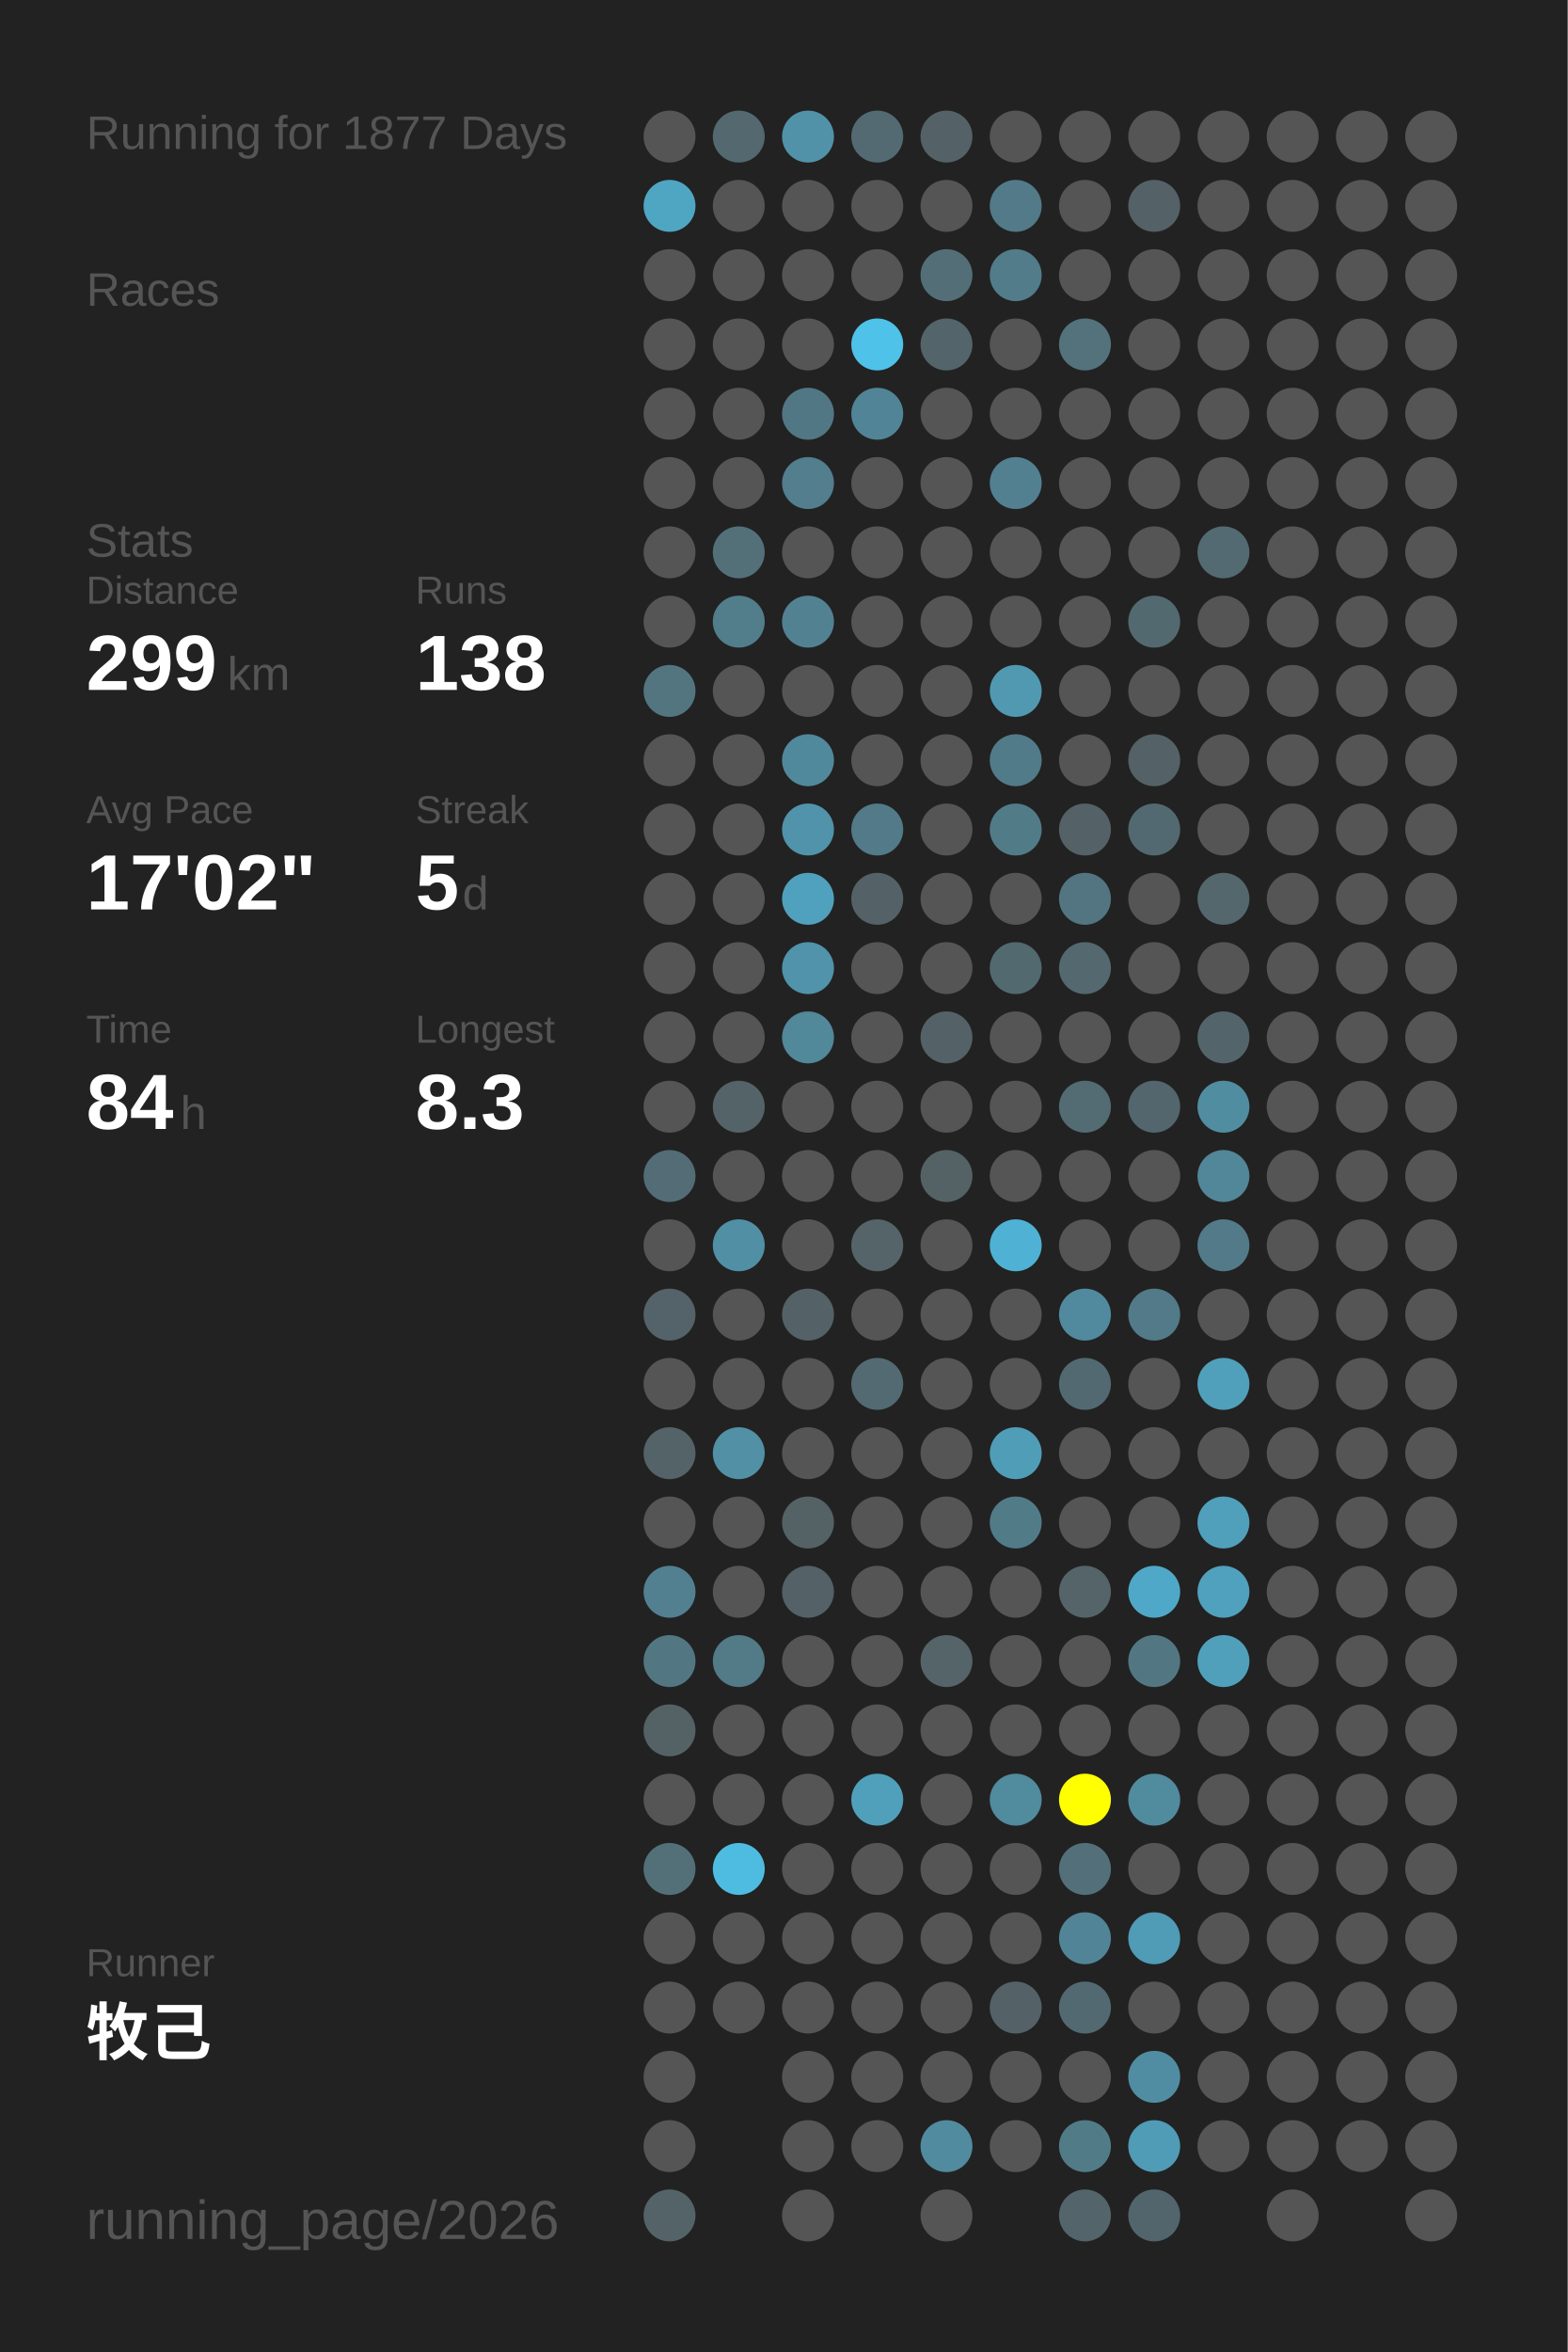
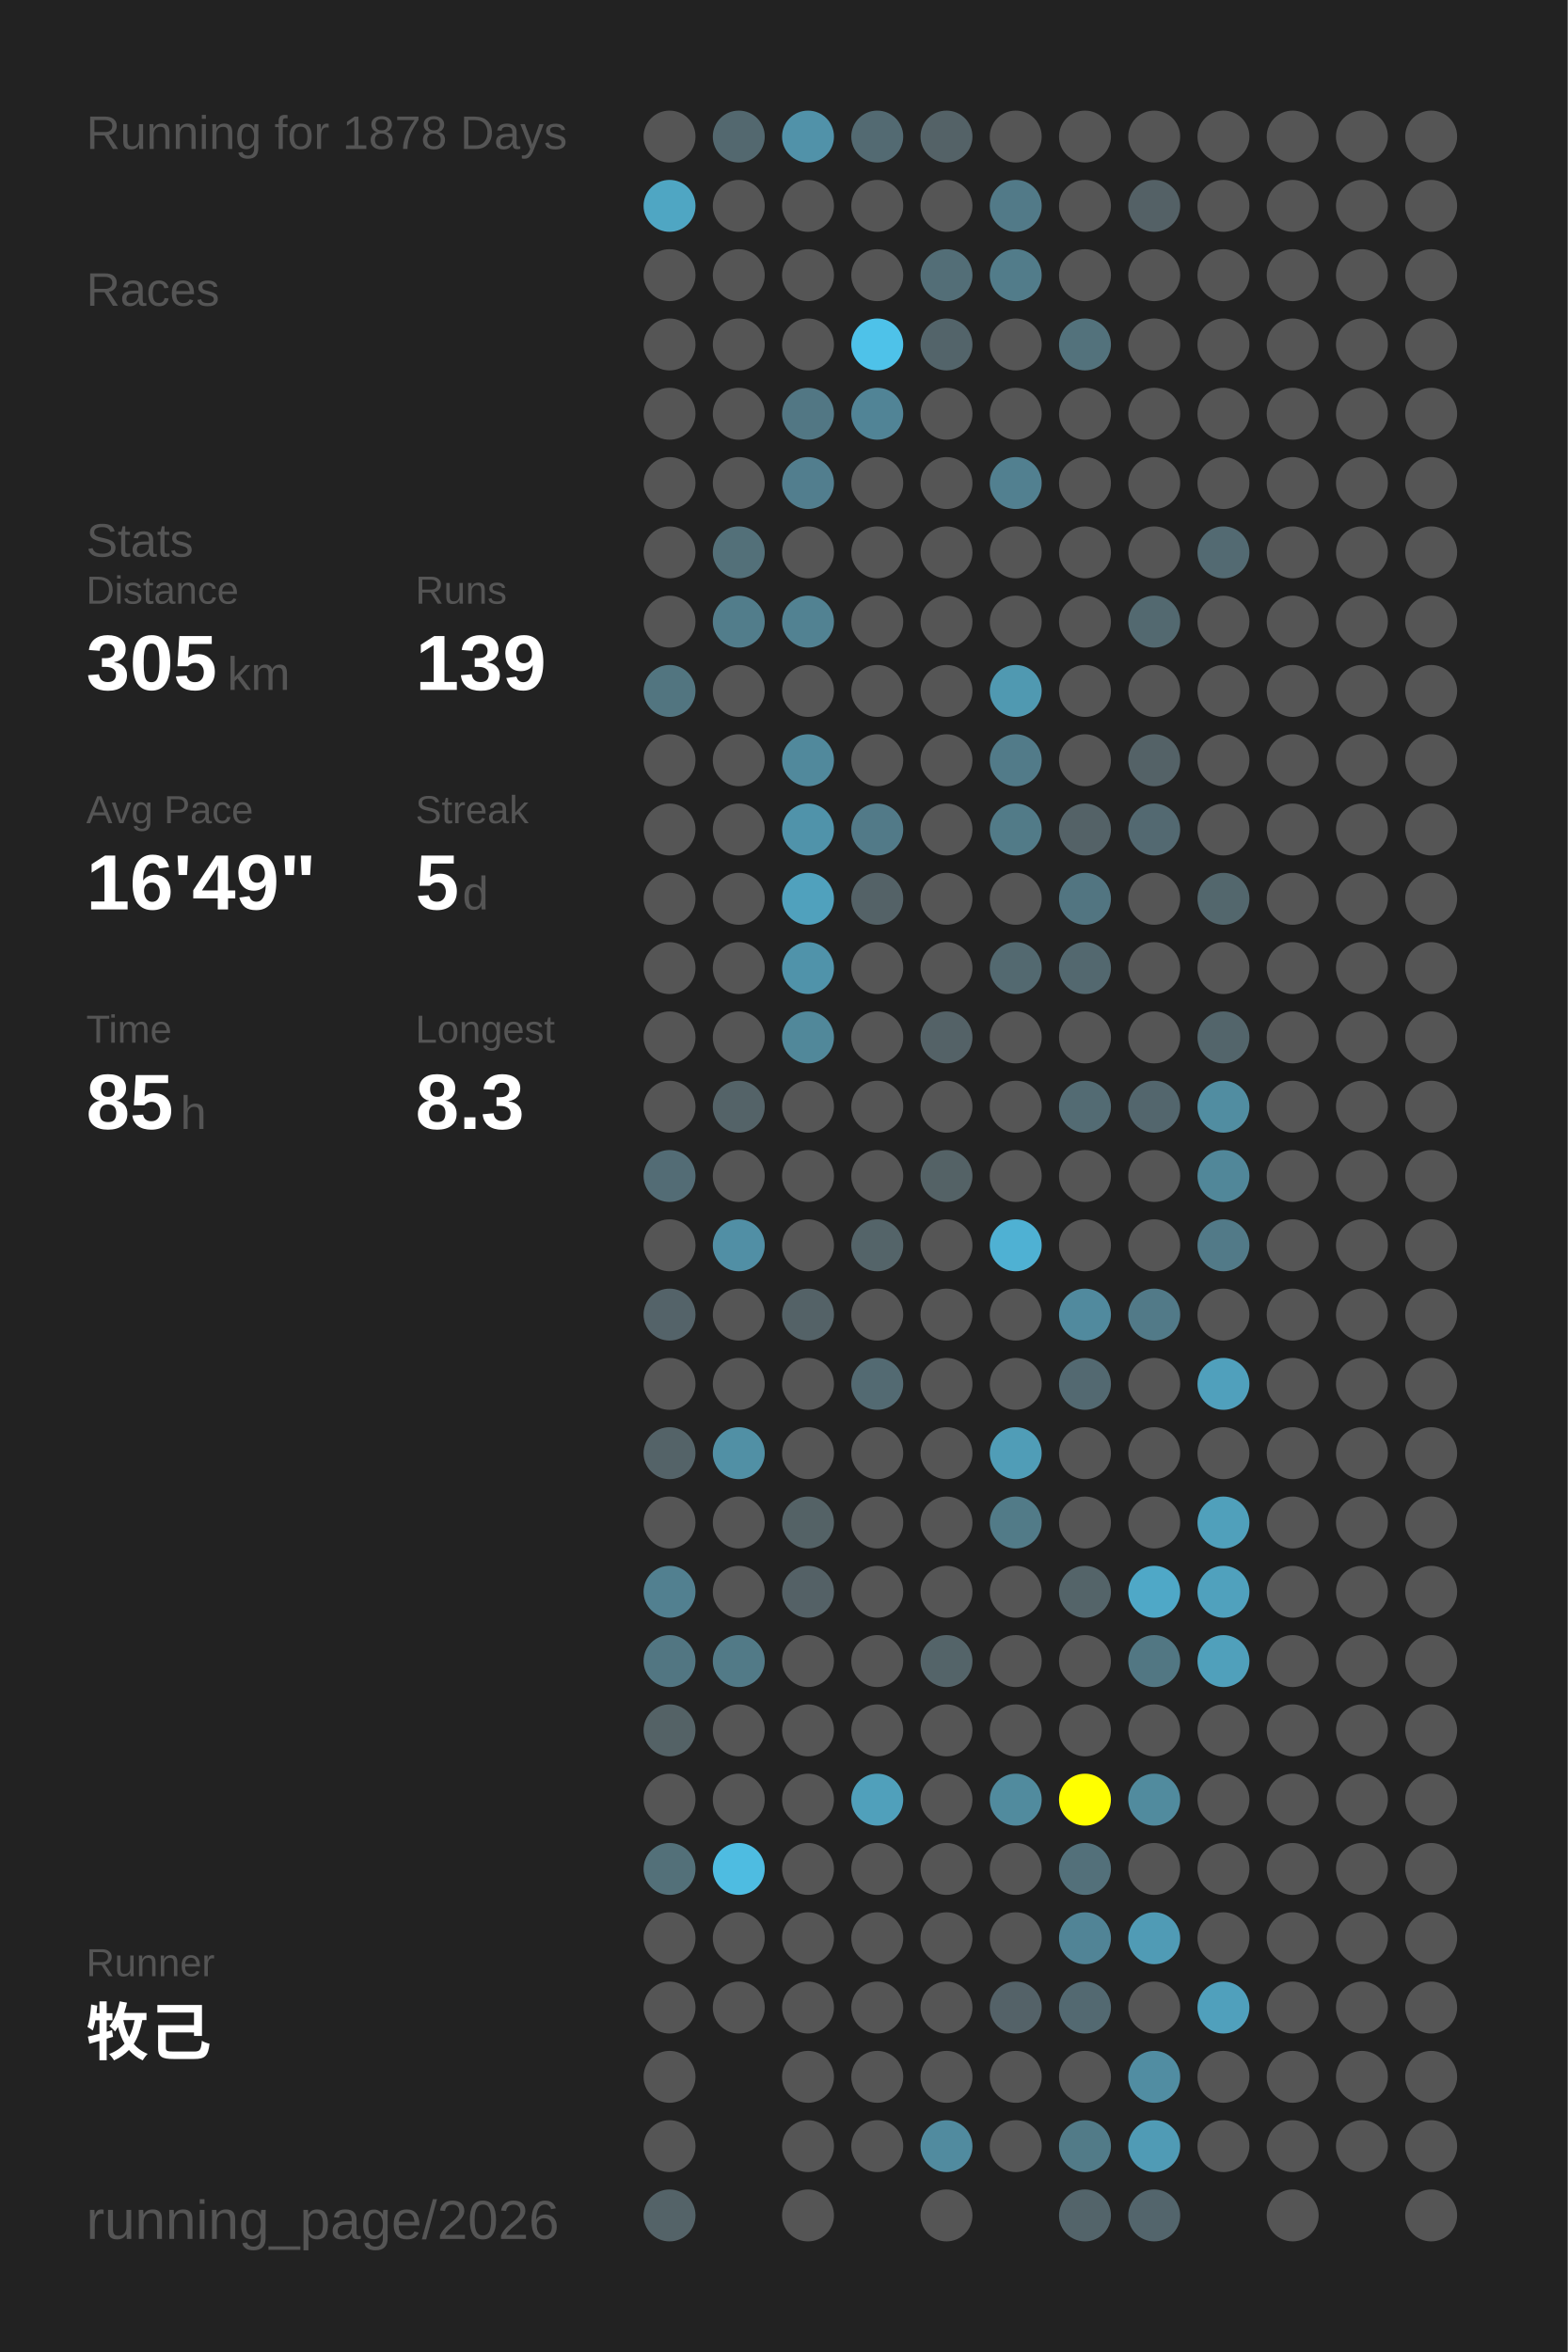
<svg xmlns="http://www.w3.org/2000/svg" baseProfile="full" height="300mm" version="1.1" viewBox="0,0,200,300" width="200mm">
  <defs />
  <rect fill="#222222" height="300" width="200" x="0" y="0" />
-   <text fill="#555555" style="font-size:6px; font-family:Arial;" x="11" y="19">Running for 1877 Days</text>
+   <text fill="#555555" style="font-size:6px; font-family:Arial;" x="11" y="19">Running for 1878 Days</text>
  <text fill="#555555" style="font-size:6px; font-family:Arial;" x="11" y="39">Races</text>
  <text fill="#555555" style="font-size:6px; font-family:Arial;" x="11" y="71">Stats</text>
  <text fill="#555555" style="font-size:5px; font-family:Arial;" x="11" y="77">Distance</text>
-   <text fill="#FFFFFF" style="font-size:10px; font-family:Arial; font-weight:bold;" x="11" y="88">299</text>
+   <text fill="#FFFFFF" style="font-size:10px; font-family:Arial; font-weight:bold;" x="11" y="88">305</text>
  <text fill="#555555" style="font-size:6px; font-family:Arial;" x="29" y="88">km</text>
  <text fill="#555555" style="font-size:5px; font-family:Arial;" x="53" y="77">Runs</text>
-   <text fill="#FFFFFF" style="font-size:10px; font-family:Arial; font-weight:bold;" x="53" y="88">138</text>
+   <text fill="#FFFFFF" style="font-size:10px; font-family:Arial; font-weight:bold;" x="53" y="88">139</text>
  <text fill="#555555" style="font-size:5px; font-family:Arial;" x="11" y="105">Avg Pace</text>
-   <text fill="#FFFFFF" style="font-size:10px; font-family:Arial; font-weight:bold;" x="11" y="116">17'02"</text>
+   <text fill="#FFFFFF" style="font-size:10px; font-family:Arial; font-weight:bold;" x="11" y="116">16'49"</text>
  <text fill="#555555" style="font-size:5px; font-family:Arial;" x="53" y="105">Streak</text>
  <text fill="#FFFFFF" style="font-size:10px; font-family:Arial; font-weight:bold;" x="53" y="116">5</text>
  <text fill="#555555" style="font-size:6px; font-family:Arial;" x="59" y="116">d</text>
  <text fill="#555555" style="font-size:5px; font-family:Arial;" x="11" y="133">Time</text>
-   <text fill="#FFFFFF" style="font-size:10px; font-family:Arial; font-weight:bold;" x="11" y="144">84</text>
+   <text fill="#FFFFFF" style="font-size:10px; font-family:Arial; font-weight:bold;" x="11" y="144">85</text>
  <text fill="#555555" style="font-size:6px; font-family:Arial;" x="23" y="144">h</text>
  <text fill="#555555" style="font-size:5px; font-family:Arial;" x="53" y="133">Longest</text>
  <text fill="#FFFFFF" style="font-size:10px; font-family:Arial; font-weight:bold;" x="53" y="144">8.3</text>
  <text fill="#555555" style="font-size:5px; font-family:Arial;" x="11" y="252.065">Runner</text>
  <text fill="#FFFFFF" style="font-size:8px; font-family:Arial; font-weight:bold;" x="11" y="262.065">牧己</text>
  <text fill="#555555" style="font-size:7px; font-family:Arial;" x="11" y="285.581">running_page/2026</text>
  <circle cx="85.417" cy="17.419" fill="#555555" r="3.312" />
  <circle cx="85.417" cy="26.258" fill="#4fa6c3" r="3.312" />
  <circle cx="85.417" cy="35.097" fill="#555555" r="3.312" />
  <circle cx="85.417" cy="43.935" fill="#555555" r="3.312" />
  <circle cx="85.417" cy="52.774" fill="#555555" r="3.312" />
  <circle cx="85.417" cy="61.613" fill="#555555" r="3.312" />
  <circle cx="85.417" cy="70.452" fill="#555555" r="3.312" />
  <circle cx="85.417" cy="79.29" fill="#555555" r="3.312" />
  <circle cx="85.417" cy="88.129" fill="#527580" r="3.312" />
  <circle cx="85.417" cy="96.968" fill="#555555" r="3.312" />
  <circle cx="85.417" cy="105.806" fill="#555555" r="3.312" />
  <circle cx="85.417" cy="114.645" fill="#555555" r="3.312" />
  <circle cx="85.417" cy="123.484" fill="#555555" r="3.312" />
  <circle cx="85.417" cy="132.323" fill="#555555" r="3.312" />
  <circle cx="85.417" cy="141.161" fill="#555555" r="3.312" />
  <circle cx="85.417" cy="150" fill="#536c75" r="3.312" />
  <circle cx="85.417" cy="158.839" fill="#555555" r="3.312" />
  <circle cx="85.417" cy="167.677" fill="#546369" r="3.312" />
  <circle cx="85.417" cy="176.516" fill="#555555" r="3.312" />
  <circle cx="85.417" cy="185.355" fill="#546368" r="3.312" />
  <circle cx="85.417" cy="194.194" fill="#555555" r="3.312" />
  <circle cx="85.417" cy="203.032" fill="#528090" r="3.312" />
  <circle cx="85.417" cy="211.871" fill="#527682" r="3.312" />
  <circle cx="85.417" cy="220.71" fill="#546266" r="3.312" />
  <circle cx="85.417" cy="229.548" fill="#555555" r="3.312" />
  <circle cx="85.417" cy="238.387" fill="#537079" r="3.312" />
  <circle cx="85.417" cy="247.226" fill="#555555" r="3.312" />
  <circle cx="85.417" cy="256.065" fill="#555555" r="3.312" />
  <circle cx="85.417" cy="264.903" fill="#555555" r="3.312" />
  <circle cx="85.417" cy="273.742" fill="#555555" r="3.312" />
  <circle cx="85.417" cy="282.581" fill="#546368" r="3.312" />
  <circle cx="94.25" cy="17.419" fill="#53686f" r="3.312" />
  <circle cx="94.25" cy="26.258" fill="#555555" r="3.312" />
  <circle cx="94.25" cy="35.097" fill="#555555" r="3.312" />
  <circle cx="94.25" cy="43.935" fill="#555555" r="3.312" />
  <circle cx="94.25" cy="52.774" fill="#555555" r="3.312" />
  <circle cx="94.25" cy="61.613" fill="#555555" r="3.312" />
  <circle cx="94.25" cy="70.452" fill="#537079" r="3.312" />
  <circle cx="94.25" cy="79.29" fill="#527d8b" r="3.312" />
  <circle cx="94.25" cy="88.129" fill="#555555" r="3.312" />
  <circle cx="94.25" cy="96.968" fill="#555555" r="3.312" />
  <circle cx="94.25" cy="105.806" fill="#555555" r="3.312" />
  <circle cx="94.25" cy="114.645" fill="#555555" r="3.312" />
  <circle cx="94.25" cy="123.484" fill="#555555" r="3.312" />
  <circle cx="94.25" cy="132.323" fill="#555555" r="3.312" />
  <circle cx="94.25" cy="141.161" fill="#546368" r="3.312" />
  <circle cx="94.25" cy="150" fill="#555555" r="3.312" />
  <circle cx="94.25" cy="158.839" fill="#518fa5" r="3.312" />
  <circle cx="94.25" cy="167.677" fill="#555555" r="3.312" />
  <circle cx="94.25" cy="176.516" fill="#555555" r="3.312" />
  <circle cx="94.25" cy="185.355" fill="#5190a5" r="3.312" />
  <circle cx="94.25" cy="194.194" fill="#555555" r="3.312" />
  <circle cx="94.25" cy="203.032" fill="#555555" r="3.312" />
  <circle cx="94.25" cy="211.871" fill="#527a87" r="3.312" />
  <circle cx="94.25" cy="220.71" fill="#555555" r="3.312" />
  <circle cx="94.25" cy="229.548" fill="#555555" r="3.312" />
  <circle cx="94.25" cy="238.387" fill="#4ebce1" r="3.312" />
  <circle cx="94.25" cy="247.226" fill="#555555" r="3.312" />
  <circle cx="94.25" cy="256.065" fill="#555555" r="3.312" />
  <circle cx="103.083" cy="17.419" fill="#5192a9" r="3.312" />
  <circle cx="103.083" cy="26.258" fill="#555555" r="3.312" />
  <circle cx="103.083" cy="35.097" fill="#555555" r="3.312" />
  <circle cx="103.083" cy="43.935" fill="#555555" r="3.312" />
  <circle cx="103.083" cy="52.774" fill="#527784" r="3.312" />
  <circle cx="103.083" cy="61.613" fill="#527e8e" r="3.312" />
  <circle cx="103.083" cy="70.452" fill="#555555" r="3.312" />
  <circle cx="103.083" cy="79.29" fill="#528292" r="3.312" />
  <circle cx="103.083" cy="88.129" fill="#555555" r="3.312" />
  <circle cx="103.083" cy="96.968" fill="#51899c" r="3.312" />
  <circle cx="103.083" cy="105.806" fill="#5093aa" r="3.312" />
  <circle cx="103.083" cy="114.645" fill="#50a1bd" r="3.312" />
  <circle cx="103.083" cy="123.484" fill="#5093aa" r="3.312" />
  <circle cx="103.083" cy="132.323" fill="#51889a" r="3.312" />
  <circle cx="103.083" cy="141.161" fill="#555555" r="3.312" />
  <circle cx="103.083" cy="150" fill="#555555" r="3.312" />
  <circle cx="103.083" cy="158.839" fill="#555555" r="3.312" />
  <circle cx="103.083" cy="167.677" fill="#546267" r="3.312" />
  <circle cx="103.083" cy="176.516" fill="#555555" r="3.312" />
  <circle cx="103.083" cy="185.355" fill="#555555" r="3.312" />
  <circle cx="103.083" cy="194.194" fill="#546266" r="3.312" />
  <circle cx="103.083" cy="203.032" fill="#546166" r="3.312" />
  <circle cx="103.083" cy="211.871" fill="#555555" r="3.312" />
  <circle cx="103.083" cy="220.71" fill="#555555" r="3.312" />
  <circle cx="103.083" cy="229.548" fill="#555555" r="3.312" />
  <circle cx="103.083" cy="238.387" fill="#555555" r="3.312" />
  <circle cx="103.083" cy="247.226" fill="#555555" r="3.312" />
  <circle cx="103.083" cy="256.065" fill="#555555" r="3.312" />
  <circle cx="103.083" cy="264.903" fill="#555555" r="3.312" />
  <circle cx="103.083" cy="273.742" fill="#555555" r="3.312" />
  <circle cx="103.083" cy="282.581" fill="#555555" r="3.312" />
  <circle cx="111.917" cy="17.419" fill="#536a72" r="3.312" />
  <circle cx="111.917" cy="26.258" fill="#555555" r="3.312" />
  <circle cx="111.917" cy="35.097" fill="#555555" r="3.312" />
  <circle cx="111.917" cy="43.935" fill="#4ec2e9" r="3.312" />
  <circle cx="111.917" cy="52.774" fill="#518496" r="3.312" />
  <circle cx="111.917" cy="61.613" fill="#555555" r="3.312" />
  <circle cx="111.917" cy="70.452" fill="#555555" r="3.312" />
  <circle cx="111.917" cy="79.29" fill="#555555" r="3.312" />
  <circle cx="111.917" cy="88.129" fill="#555555" r="3.312" />
  <circle cx="111.917" cy="96.968" fill="#555555" r="3.312" />
  <circle cx="111.917" cy="105.806" fill="#527a88" r="3.312" />
  <circle cx="111.917" cy="114.645" fill="#546267" r="3.312" />
  <circle cx="111.917" cy="123.484" fill="#555555" r="3.312" />
  <circle cx="111.917" cy="132.323" fill="#555555" r="3.312" />
  <circle cx="111.917" cy="141.161" fill="#555555" r="3.312" />
  <circle cx="111.917" cy="150" fill="#555555" r="3.312" />
  <circle cx="111.917" cy="158.839" fill="#546469" r="3.312" />
  <circle cx="111.917" cy="167.677" fill="#555555" r="3.312" />
  <circle cx="111.917" cy="176.516" fill="#536a72" r="3.312" />
  <circle cx="111.917" cy="185.355" fill="#555555" r="3.312" />
  <circle cx="111.917" cy="194.194" fill="#555555" r="3.312" />
  <circle cx="111.917" cy="203.032" fill="#555555" r="3.312" />
  <circle cx="111.917" cy="211.871" fill="#555555" r="3.312" />
  <circle cx="111.917" cy="220.71" fill="#555555" r="3.312" />
  <circle cx="111.917" cy="229.548" fill="#50a0bb" r="3.312" />
  <circle cx="111.917" cy="238.387" fill="#555555" r="3.312" />
  <circle cx="111.917" cy="247.226" fill="#555555" r="3.312" />
  <circle cx="111.917" cy="256.065" fill="#555555" r="3.312" />
  <circle cx="111.917" cy="264.903" fill="#555555" r="3.312" />
  <circle cx="111.917" cy="273.742" fill="#555555" r="3.312" />
  <circle cx="120.75" cy="17.419" fill="#546267" r="3.312" />
  <circle cx="120.75" cy="26.258" fill="#555555" r="3.312" />
  <circle cx="120.75" cy="35.097" fill="#536e77" r="3.312" />
  <circle cx="120.75" cy="43.935" fill="#53646a" r="3.312" />
  <circle cx="120.75" cy="52.774" fill="#555555" r="3.312" />
  <circle cx="120.75" cy="61.613" fill="#555555" r="3.312" />
  <circle cx="120.75" cy="70.452" fill="#555555" r="3.312" />
  <circle cx="120.75" cy="79.29" fill="#555555" r="3.312" />
  <circle cx="120.75" cy="88.129" fill="#555555" r="3.312" />
  <circle cx="120.75" cy="96.968" fill="#555555" r="3.312" />
  <circle cx="120.75" cy="105.806" fill="#555555" r="3.312" />
  <circle cx="120.75" cy="114.645" fill="#555555" r="3.312" />
  <circle cx="120.75" cy="123.484" fill="#555555" r="3.312" />
  <circle cx="120.75" cy="132.323" fill="#546267" r="3.312" />
  <circle cx="120.75" cy="141.161" fill="#555555" r="3.312" />
  <circle cx="120.75" cy="150" fill="#546266" r="3.312" />
  <circle cx="120.75" cy="158.839" fill="#555555" r="3.312" />
  <circle cx="120.75" cy="167.677" fill="#555555" r="3.312" />
  <circle cx="120.75" cy="176.516" fill="#555555" r="3.312" />
  <circle cx="120.75" cy="185.355" fill="#555555" r="3.312" />
  <circle cx="120.75" cy="194.194" fill="#555555" r="3.312" />
  <circle cx="120.75" cy="203.032" fill="#555555" r="3.312" />
  <circle cx="120.75" cy="211.871" fill="#546469" r="3.312" />
  <circle cx="120.75" cy="220.71" fill="#555555" r="3.312" />
  <circle cx="120.75" cy="229.548" fill="#555555" r="3.312" />
  <circle cx="120.75" cy="238.387" fill="#555555" r="3.312" />
  <circle cx="120.75" cy="247.226" fill="#555555" r="3.312" />
  <circle cx="120.75" cy="256.065" fill="#555555" r="3.312" />
  <circle cx="120.75" cy="264.903" fill="#555555" r="3.312" />
  <circle cx="120.75" cy="273.742" fill="#518b9f" r="3.312" />
  <circle cx="120.75" cy="282.581" fill="#555555" r="3.312" />
  <circle cx="129.583" cy="17.419" fill="#555555" r="3.312" />
  <circle cx="129.583" cy="26.258" fill="#527a88" r="3.312" />
  <circle cx="129.583" cy="35.097" fill="#527c8a" r="3.312" />
  <circle cx="129.583" cy="43.935" fill="#555555" r="3.312" />
  <circle cx="129.583" cy="52.774" fill="#555555" r="3.312" />
  <circle cx="129.583" cy="61.613" fill="#528090" r="3.312" />
  <circle cx="129.583" cy="70.452" fill="#555555" r="3.312" />
  <circle cx="129.583" cy="79.29" fill="#555555" r="3.312" />
  <circle cx="129.583" cy="88.129" fill="#5099b1" r="3.312" />
  <circle cx="129.583" cy="96.968" fill="#527b89" r="3.312" />
  <circle cx="129.583" cy="105.806" fill="#527b88" r="3.312" />
  <circle cx="129.583" cy="114.645" fill="#555555" r="3.312" />
  <circle cx="129.583" cy="123.484" fill="#536970" r="3.312" />
  <circle cx="129.583" cy="132.323" fill="#555555" r="3.312" />
  <circle cx="129.583" cy="141.161" fill="#555555" r="3.312" />
  <circle cx="129.583" cy="150" fill="#555555" r="3.312" />
  <circle cx="129.583" cy="158.839" fill="#4fb1d3" r="3.312" />
  <circle cx="129.583" cy="167.677" fill="#555555" r="3.312" />
  <circle cx="129.583" cy="176.516" fill="#555555" r="3.312" />
  <circle cx="129.583" cy="185.355" fill="#509db7" r="3.312" />
  <circle cx="129.583" cy="194.194" fill="#527b88" r="3.312" />
  <circle cx="129.583" cy="203.032" fill="#555555" r="3.312" />
  <circle cx="129.583" cy="211.871" fill="#555555" r="3.312" />
  <circle cx="129.583" cy="220.71" fill="#555555" r="3.312" />
  <circle cx="129.583" cy="229.548" fill="#518b9e" r="3.312" />
  <circle cx="129.583" cy="238.387" fill="#555555" r="3.312" />
  <circle cx="129.583" cy="247.226" fill="#555555" r="3.312" />
  <circle cx="129.583" cy="256.065" fill="#546268" r="3.312" />
  <circle cx="129.583" cy="264.903" fill="#555555" r="3.312" />
  <circle cx="129.583" cy="273.742" fill="#555555" r="3.312" />
  <circle cx="138.417" cy="17.419" fill="#555555" r="3.312" />
  <circle cx="138.417" cy="26.258" fill="#555555" r="3.312" />
  <circle cx="138.417" cy="35.097" fill="#555555" r="3.312" />
  <circle cx="138.417" cy="43.935" fill="#53727c" r="3.312" />
  <circle cx="138.417" cy="52.774" fill="#555555" r="3.312" />
  <circle cx="138.417" cy="61.613" fill="#555555" r="3.312" />
  <circle cx="138.417" cy="70.452" fill="#555555" r="3.312" />
  <circle cx="138.417" cy="79.29" fill="#555555" r="3.312" />
  <circle cx="138.417" cy="88.129" fill="#555555" r="3.312" />
  <circle cx="138.417" cy="96.968" fill="#555555" r="3.312" />
  <circle cx="138.417" cy="105.806" fill="#546267" r="3.312" />
  <circle cx="138.417" cy="114.645" fill="#527581" r="3.312" />
  <circle cx="138.417" cy="123.484" fill="#53686f" r="3.312" />
  <circle cx="138.417" cy="132.323" fill="#555555" r="3.312" />
  <circle cx="138.417" cy="141.161" fill="#536b73" r="3.312" />
  <circle cx="138.417" cy="150" fill="#555555" r="3.312" />
  <circle cx="138.417" cy="158.839" fill="#555555" r="3.312" />
  <circle cx="138.417" cy="167.677" fill="#518a9e" r="3.312" />
  <circle cx="138.417" cy="176.516" fill="#536971" r="3.312" />
  <circle cx="138.417" cy="185.355" fill="#555555" r="3.312" />
  <circle cx="138.417" cy="194.194" fill="#555555" r="3.312" />
  <circle cx="138.417" cy="203.032" fill="#546469" r="3.312" />
  <circle cx="138.417" cy="211.871" fill="#555555" r="3.312" />
  <circle cx="138.417" cy="220.71" fill="#555555" r="3.312" />
  <circle cx="138.417" cy="229.548" fill="#FFFF00" r="3.312" />
  <circle cx="138.417" cy="238.387" fill="#53707a" r="3.312" />
  <circle cx="138.417" cy="247.226" fill="#518496" r="3.312" />
  <circle cx="138.417" cy="256.065" fill="#536971" r="3.312" />
  <circle cx="138.417" cy="264.903" fill="#555555" r="3.312" />
  <circle cx="138.417" cy="273.742" fill="#527b88" r="3.312" />
  <circle cx="138.417" cy="282.581" fill="#53646a" r="3.312" />
  <circle cx="147.25" cy="17.419" fill="#555555" r="3.312" />
  <circle cx="147.25" cy="26.258" fill="#546166" r="3.312" />
  <circle cx="147.25" cy="35.097" fill="#555555" r="3.312" />
  <circle cx="147.25" cy="43.935" fill="#555555" r="3.312" />
  <circle cx="147.25" cy="52.774" fill="#555555" r="3.312" />
  <circle cx="147.25" cy="61.613" fill="#555555" r="3.312" />
  <circle cx="147.25" cy="70.452" fill="#555555" r="3.312" />
  <circle cx="147.25" cy="79.29" fill="#536970" r="3.312" />
  <circle cx="147.25" cy="88.129" fill="#555555" r="3.312" />
  <circle cx="147.25" cy="96.968" fill="#546267" r="3.312" />
  <circle cx="147.25" cy="105.806" fill="#536971" r="3.312" />
  <circle cx="147.25" cy="114.645" fill="#555555" r="3.312" />
  <circle cx="147.25" cy="123.484" fill="#555555" r="3.312" />
  <circle cx="147.25" cy="132.323" fill="#555555" r="3.312" />
  <circle cx="147.25" cy="141.161" fill="#53666d" r="3.312" />
  <circle cx="147.25" cy="150" fill="#555555" r="3.312" />
  <circle cx="147.25" cy="158.839" fill="#555555" r="3.312" />
  <circle cx="147.25" cy="167.677" fill="#527a88" r="3.312" />
  <circle cx="147.25" cy="176.516" fill="#555555" r="3.312" />
  <circle cx="147.25" cy="185.355" fill="#555555" r="3.312" />
  <circle cx="147.25" cy="194.194" fill="#555555" r="3.312" />
  <circle cx="147.25" cy="203.032" fill="#4fa8c7" r="3.312" />
  <circle cx="147.25" cy="211.871" fill="#527783" r="3.312" />
  <circle cx="147.25" cy="220.71" fill="#555555" r="3.312" />
  <circle cx="147.25" cy="229.548" fill="#518b9e" r="3.312" />
  <circle cx="147.25" cy="238.387" fill="#555555" r="3.312" />
  <circle cx="147.25" cy="247.226" fill="#509bb5" r="3.312" />
  <circle cx="147.25" cy="256.065" fill="#555555" r="3.312" />
  <circle cx="147.25" cy="264.903" fill="#518da2" r="3.312" />
  <circle cx="147.25" cy="273.742" fill="#509bb5" r="3.312" />
  <circle cx="147.25" cy="282.581" fill="#53656c" r="3.312" />
  <circle cx="156.083" cy="17.419" fill="#555555" r="3.312" />
  <circle cx="156.083" cy="26.258" fill="#555555" r="3.312" />
  <circle cx="156.083" cy="35.097" fill="#555555" r="3.312" />
  <circle cx="156.083" cy="43.935" fill="#555555" r="3.312" />
  <circle cx="156.083" cy="52.774" fill="#555555" r="3.312" />
  <circle cx="156.083" cy="61.613" fill="#555555" r="3.312" />
  <circle cx="156.083" cy="70.452" fill="#536a72" r="3.312" />
  <circle cx="156.083" cy="79.29" fill="#555555" r="3.312" />
  <circle cx="156.083" cy="88.129" fill="#555555" r="3.312" />
  <circle cx="156.083" cy="96.968" fill="#555555" r="3.312" />
  <circle cx="156.083" cy="105.806" fill="#555555" r="3.312" />
  <circle cx="156.083" cy="114.645" fill="#53676d" r="3.312" />
  <circle cx="156.083" cy="123.484" fill="#555555" r="3.312" />
  <circle cx="156.083" cy="132.323" fill="#53656b" r="3.312" />
  <circle cx="156.083" cy="141.161" fill="#518da1" r="3.312" />
  <circle cx="156.083" cy="150" fill="#518799" r="3.312" />
  <circle cx="156.083" cy="158.839" fill="#527a88" r="3.312" />
  <circle cx="156.083" cy="167.677" fill="#555555" r="3.312" />
  <circle cx="156.083" cy="176.516" fill="#50a0bc" r="3.312" />
  <circle cx="156.083" cy="185.355" fill="#555555" r="3.312" />
  <circle cx="156.083" cy="194.194" fill="#50a0bb" r="3.312" />
  <circle cx="156.083" cy="203.032" fill="#50a1bd" r="3.312" />
  <circle cx="156.083" cy="211.871" fill="#50a0bb" r="3.312" />
  <circle cx="156.083" cy="220.71" fill="#555555" r="3.312" />
  <circle cx="156.083" cy="229.548" fill="#555555" r="3.312" />
  <circle cx="156.083" cy="238.387" fill="#555555" r="3.312" />
  <circle cx="156.083" cy="247.226" fill="#555555" r="3.312" />
-   <circle cx="156.083" cy="256.065" fill="#555555" r="3.312" />
+   <circle cx="156.083" cy="256.065" fill="#50a0bc" r="3.312" />
  <circle cx="156.083" cy="264.903" fill="#555555" r="3.312" />
  <circle cx="156.083" cy="273.742" fill="#555555" r="3.312" />
  <circle cx="164.917" cy="17.419" fill="#555555" r="3.312" />
  <circle cx="164.917" cy="26.258" fill="#555555" r="3.312" />
  <circle cx="164.917" cy="35.097" fill="#555555" r="3.312" />
  <circle cx="164.917" cy="43.935" fill="#555555" r="3.312" />
  <circle cx="164.917" cy="52.774" fill="#555555" r="3.312" />
  <circle cx="164.917" cy="61.613" fill="#555555" r="3.312" />
  <circle cx="164.917" cy="70.452" fill="#555555" r="3.312" />
  <circle cx="164.917" cy="79.29" fill="#555555" r="3.312" />
  <circle cx="164.917" cy="88.129" fill="#555555" r="3.312" />
  <circle cx="164.917" cy="96.968" fill="#555555" r="3.312" />
  <circle cx="164.917" cy="105.806" fill="#555555" r="3.312" />
  <circle cx="164.917" cy="114.645" fill="#555555" r="3.312" />
  <circle cx="164.917" cy="123.484" fill="#555555" r="3.312" />
  <circle cx="164.917" cy="132.323" fill="#555555" r="3.312" />
  <circle cx="164.917" cy="141.161" fill="#555555" r="3.312" />
  <circle cx="164.917" cy="150" fill="#555555" r="3.312" />
  <circle cx="164.917" cy="158.839" fill="#555555" r="3.312" />
  <circle cx="164.917" cy="167.677" fill="#555555" r="3.312" />
  <circle cx="164.917" cy="176.516" fill="#555555" r="3.312" />
  <circle cx="164.917" cy="185.355" fill="#555555" r="3.312" />
  <circle cx="164.917" cy="194.194" fill="#555555" r="3.312" />
  <circle cx="164.917" cy="203.032" fill="#555555" r="3.312" />
  <circle cx="164.917" cy="211.871" fill="#555555" r="3.312" />
  <circle cx="164.917" cy="220.71" fill="#555555" r="3.312" />
  <circle cx="164.917" cy="229.548" fill="#555555" r="3.312" />
  <circle cx="164.917" cy="238.387" fill="#555555" r="3.312" />
  <circle cx="164.917" cy="247.226" fill="#555555" r="3.312" />
  <circle cx="164.917" cy="256.065" fill="#555555" r="3.312" />
  <circle cx="164.917" cy="264.903" fill="#555555" r="3.312" />
  <circle cx="164.917" cy="273.742" fill="#555555" r="3.312" />
  <circle cx="164.917" cy="282.581" fill="#555555" r="3.312" />
  <circle cx="173.75" cy="17.419" fill="#555555" r="3.312" />
  <circle cx="173.75" cy="26.258" fill="#555555" r="3.312" />
  <circle cx="173.75" cy="35.097" fill="#555555" r="3.312" />
  <circle cx="173.75" cy="43.935" fill="#555555" r="3.312" />
  <circle cx="173.75" cy="52.774" fill="#555555" r="3.312" />
  <circle cx="173.75" cy="61.613" fill="#555555" r="3.312" />
  <circle cx="173.75" cy="70.452" fill="#555555" r="3.312" />
  <circle cx="173.75" cy="79.29" fill="#555555" r="3.312" />
  <circle cx="173.75" cy="88.129" fill="#555555" r="3.312" />
  <circle cx="173.75" cy="96.968" fill="#555555" r="3.312" />
  <circle cx="173.75" cy="105.806" fill="#555555" r="3.312" />
  <circle cx="173.75" cy="114.645" fill="#555555" r="3.312" />
  <circle cx="173.75" cy="123.484" fill="#555555" r="3.312" />
  <circle cx="173.75" cy="132.323" fill="#555555" r="3.312" />
  <circle cx="173.75" cy="141.161" fill="#555555" r="3.312" />
  <circle cx="173.75" cy="150" fill="#555555" r="3.312" />
  <circle cx="173.75" cy="158.839" fill="#555555" r="3.312" />
  <circle cx="173.75" cy="167.677" fill="#555555" r="3.312" />
  <circle cx="173.75" cy="176.516" fill="#555555" r="3.312" />
  <circle cx="173.75" cy="185.355" fill="#555555" r="3.312" />
  <circle cx="173.75" cy="194.194" fill="#555555" r="3.312" />
  <circle cx="173.75" cy="203.032" fill="#555555" r="3.312" />
  <circle cx="173.75" cy="211.871" fill="#555555" r="3.312" />
  <circle cx="173.75" cy="220.71" fill="#555555" r="3.312" />
  <circle cx="173.75" cy="229.548" fill="#555555" r="3.312" />
  <circle cx="173.75" cy="238.387" fill="#555555" r="3.312" />
  <circle cx="173.75" cy="247.226" fill="#555555" r="3.312" />
  <circle cx="173.75" cy="256.065" fill="#555555" r="3.312" />
  <circle cx="173.75" cy="264.903" fill="#555555" r="3.312" />
  <circle cx="173.75" cy="273.742" fill="#555555" r="3.312" />
  <circle cx="182.583" cy="17.419" fill="#555555" r="3.312" />
  <circle cx="182.583" cy="26.258" fill="#555555" r="3.312" />
  <circle cx="182.583" cy="35.097" fill="#555555" r="3.312" />
  <circle cx="182.583" cy="43.935" fill="#555555" r="3.312" />
  <circle cx="182.583" cy="52.774" fill="#555555" r="3.312" />
  <circle cx="182.583" cy="61.613" fill="#555555" r="3.312" />
  <circle cx="182.583" cy="70.452" fill="#555555" r="3.312" />
  <circle cx="182.583" cy="79.29" fill="#555555" r="3.312" />
  <circle cx="182.583" cy="88.129" fill="#555555" r="3.312" />
  <circle cx="182.583" cy="96.968" fill="#555555" r="3.312" />
  <circle cx="182.583" cy="105.806" fill="#555555" r="3.312" />
  <circle cx="182.583" cy="114.645" fill="#555555" r="3.312" />
  <circle cx="182.583" cy="123.484" fill="#555555" r="3.312" />
  <circle cx="182.583" cy="132.323" fill="#555555" r="3.312" />
  <circle cx="182.583" cy="141.161" fill="#555555" r="3.312" />
  <circle cx="182.583" cy="150" fill="#555555" r="3.312" />
  <circle cx="182.583" cy="158.839" fill="#555555" r="3.312" />
  <circle cx="182.583" cy="167.677" fill="#555555" r="3.312" />
  <circle cx="182.583" cy="176.516" fill="#555555" r="3.312" />
  <circle cx="182.583" cy="185.355" fill="#555555" r="3.312" />
  <circle cx="182.583" cy="194.194" fill="#555555" r="3.312" />
  <circle cx="182.583" cy="203.032" fill="#555555" r="3.312" />
  <circle cx="182.583" cy="211.871" fill="#555555" r="3.312" />
  <circle cx="182.583" cy="220.71" fill="#555555" r="3.312" />
  <circle cx="182.583" cy="229.548" fill="#555555" r="3.312" />
  <circle cx="182.583" cy="238.387" fill="#555555" r="3.312" />
  <circle cx="182.583" cy="247.226" fill="#555555" r="3.312" />
  <circle cx="182.583" cy="256.065" fill="#555555" r="3.312" />
  <circle cx="182.583" cy="264.903" fill="#555555" r="3.312" />
  <circle cx="182.583" cy="273.742" fill="#555555" r="3.312" />
  <circle cx="182.583" cy="282.581" fill="#555555" r="3.312" />
</svg>
